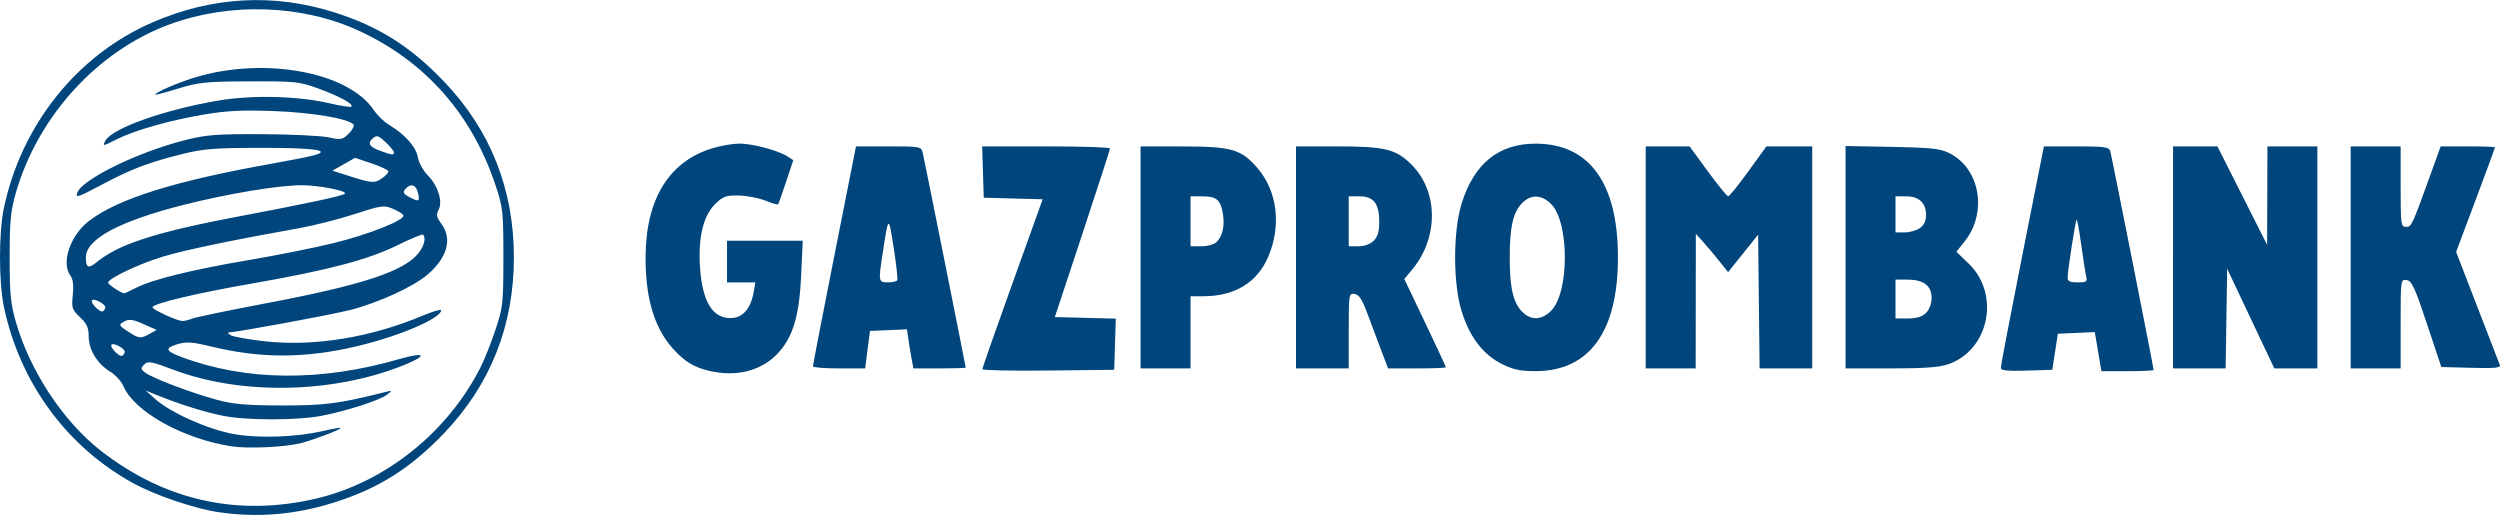
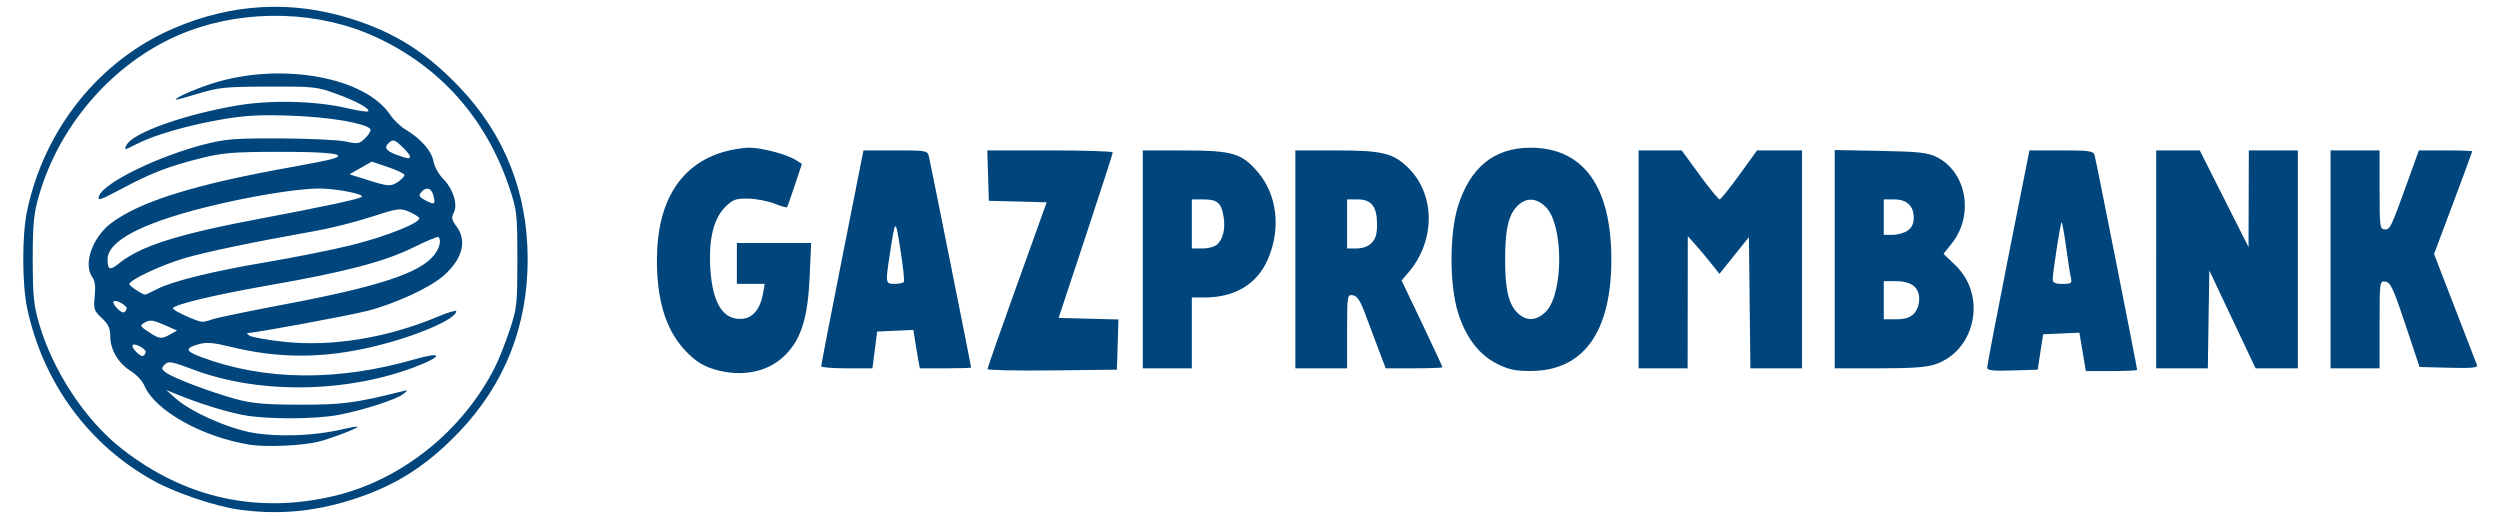
- <svg xmlns="http://www.w3.org/2000/svg" height="515" viewBox="0 0 288.24 59.36" width="2500">
+ <svg xmlns="http://www.w3.org/2000/svg" height="515" viewBox="-.15 -.797 288.496 60.494" width="2500">
  <path d="m25.263 59.052c-2.746-.391-7.337-1.944-9.898-3.348-7.665-4.201-13.072-11.576-14.917-20.347-.596-2.83-.598-8.539-.004-11.36 2.026-9.632 8.468-17.677 17.166-21.438 6.86-2.966 13.913-3.356 20.89-1.157 5.157 1.626 8.822 3.936 12.72 8.017 5.326 5.577 8.03 12.393 8.03 20.249s-2.704 14.67-8.03 20.249c-3.89 4.072-7.564 6.39-12.69 8.007-4.469 1.409-8.748 1.773-13.267 1.128zm11.136-1.564c7.97-1.849 15.214-7.63 19.022-15.18.444-.88 1.214-2.824 1.712-4.32.855-2.57.905-3.028.905-8.32s-.05-5.75-.905-8.32c-2.724-8.19-8.105-14.277-15.735-17.802-6.57-3.036-14.904-3.312-21.895-.726-8.276 3.06-15.143 10.597-17.673 19.398-.604 2.099-.716 3.269-.716 7.45 0 4.18.112 5.35.716 7.45 1.618 5.626 5.445 11.438 9.748 14.804 7.374 5.77 15.799 7.66 24.821 5.566zm-9.756-6.043c-5.581-.882-11.175-4.005-12.409-6.929-.23-.545-.931-1.308-1.558-1.696-1.492-.922-2.453-2.517-2.453-4.071 0-.977-.214-1.445-.999-2.186-.924-.872-.985-1.062-.83-2.565.115-1.116.027-1.816-.282-2.238-1.09-1.491.001-4.661 2.175-6.316 3.38-2.573 9.974-4.622 21.376-6.64 2.024-.358 4.112-.778 4.64-.934 1.919-.567-.204-.842-6.4-.832-5.216.009-6.49.112-8.96.73-3.872.968-5.85 1.727-9.346 3.588-2.602 1.385-2.915 1.485-2.69.86.563-1.557 6.961-4.681 12.433-6.07 2.438-.62 3.593-.71 8.883-.685 3.344.015 6.785.18 7.647.365 1.465.315 1.618.285 2.359-.456.436-.435.667-.908.513-1.05-.74-.683-4.787-1.358-9.118-1.52-3.61-.136-5.438-.05-7.997.378-4.065.68-8.11 1.829-10.242 2.909-1.553.787-1.59.79-1.235.126.768-1.433 6.875-3.598 13.08-4.635 3.918-.656 9.127-.522 12.775.326 1.289.3 2.417.47 2.508.38.287-.287-1.376-1.2-3.795-2.082-2.208-.805-2.641-.85-7.935-.83-5.047.018-5.861.1-8.24.83-1.452.445-2.64.762-2.64.704 0-.266 2.619-1.397 4.644-2.006 7.948-2.392 17.606-.614 20.552 3.782.403.602 1.199 1.372 1.768 1.712 1.812 1.08 3.098 2.53 3.313 3.733.112.628.617 1.553 1.121 2.057 1.182 1.18 1.775 3.048 1.268 3.995-.304.567-.246.85.332 1.632 1.255 1.698.688 3.832-1.537 5.785-1.605 1.41-5.715 3.303-8.964 4.13-2.212.562-13.015 2.56-14.017 2.591-.176.006-.075.153.225.328s2.063.488 3.917.695c5.65.631 12.189-.427 18.178-2.943 1.188-.499 2.16-.788 2.16-.641 0 .938-4.822 2.997-9.76 4.166-5.958 1.41-11.129 1.409-16.86-.006-1.877-.463-2.73-.534-3.59-.296-1.705.47-1.649.815.249 1.525 7.462 2.792 16.069 2.874 25.167.238 3.004-.87 3.294-.415.46.721-8.135 3.26-18.672 3.474-26.486.536-2.628-.988-2.991-1.054-3.42-.62-.427.433-.412.538.142.948.858.636 5.26 2.306 8.168 3.099 1.946.53 3.395.66 7.53.671 4.968.014 6.545-.19 12-1.557.778-.195.783-.187.166.312-.77.623-4.714 1.897-7.54 2.437-2.843.543-8.646.546-11.346.007-2.168-.433-5.035-1.33-7.68-2.405l-1.28-.52 1.12.99c1.807 1.596 6.073 3.499 9.035 4.03 2.917.524 7.22.37 10.408-.37 1.007-.235 1.874-.384 1.926-.332.139.14-3.091 1.377-4.57 1.75-1.87.474-6.147.667-8.059.365zm-12.26-10.905c0-.373-1.277-1.062-1.52-.82-.266.267.913 1.485 1.242 1.281.153-.094.278-.301.278-.46zm2.88-2.062.8-.447-1.517-.675c-1.21-.539-1.651-.602-2.187-.316-.738.395-.704.471.581 1.295 1.082.694 1.312.708 2.323.143zm4.935-1.76c.45-.172 4.239-.958 8.42-1.748 11.174-2.11 15.986-3.696 17.652-5.814.64-.814.865-1.749.507-2.107-.091-.091-1.423.458-2.96 1.22-3.333 1.653-8.014 2.885-16.755 4.41-6.534 1.14-11.48 2.322-11.48 2.744 0 .257 2.766 1.534 3.42 1.579.208.014.747-.114 1.196-.285zm-10.055-1.298c0-.373-1.277-1.062-1.52-.82-.266.267.913 1.485 1.242 1.281.153-.094.278-.301.278-.46zm3.537-2.241c1.9-.97 6.493-2.102 12.943-3.193 3.168-.535 7.56-1.412 9.76-1.948 4.195-1.023 8.438-2.72 8.113-3.247-.106-.17-.667-.507-1.249-.75-.975-.408-1.312-.36-4.36.632-1.818.59-4.672 1.318-6.344 1.617-7.66 1.367-13.18 2.516-15.68 3.264-2.766.827-6.4 2.546-6.4 3.028 0 .21 1.453 1.178 1.852 1.233.051.007.665-.28 1.365-.636zm-1.662-4.693c2.692-1.195 6.614-2.231 13.099-3.461 8.585-1.629 12.349-2.434 12.642-2.705.343-.317-3.006-.972-4.971-.972-2.666 0-8.499.969-13.593 2.257-7.423 1.878-11.292 3.952-11.292 6.053 0 1.275.297 1.366 1.404.43.548-.462 1.768-1.184 2.711-1.602zm34.157-6.323c-.227-.903-.87-1.06-1.455-.357-.308.372-.21.548.521.932 1.08.567 1.202.491.934-.575zm-4.104-1.633c.392-.274.712-.621.712-.771s-.866-.565-1.923-.922l-1.923-.65-1.308.744-1.308.743 2.031.643c2.55.808 2.846.825 3.72.213zm1.352-2.962c0-.143-.427-.67-.949-1.17-.803-.769-1.025-.844-1.45-.491-.702.582-.464 1.011.818 1.474 1.356.49 1.58.517 1.58.187zm36.39 25.19c-1.81-.426-2.868-1.065-4.197-2.535-2.193-2.428-3.221-5.89-3.182-10.715.055-6.637 2.752-10.955 7.776-12.447.95-.282 2.325-.513 3.053-.513 1.488 0 4.439.784 5.5 1.461l.7.447-.826 2.486c-.454 1.367-.87 2.54-.926 2.606s-.716-.126-1.467-.426c-.751-.301-2.122-.565-3.047-.586-1.452-.034-1.816.089-2.66.897-1.416 1.357-2.034 3.77-1.84 7.183.242 4.24 1.525 6.26 3.829 6.03 1.184-.117 2.053-1.186 2.356-2.898l.212-1.2h-3.271v-4.8h8.726l-.173 3.92c-.211 4.798-.97 7.283-2.801 9.17-1.873 1.93-4.726 2.635-7.763 1.92zm31.45-.204c0-.136 1.564-4.598 3.477-9.916l3.476-9.67-3.396-.09-3.397-.09-.092-2.96-.092-2.96h7.372c4.054 0 7.37.108 7.368.24s-1.434 4.56-3.182 9.84l-3.18 9.6 3.515.09 3.514.09-.091 2.95-.092 2.95-7.6.085c-4.18.048-7.6-.024-7.6-.16zm59.89-.6c-2.147-1.071-3.696-3.09-4.618-6.023-1.02-3.24-1.02-9.287 0-12.527 1.441-4.581 4.289-6.863 8.55-6.85 6.18.02 9.458 4.564 9.458 13.114s-3.277 13.093-9.458 13.113c-1.8.005-2.596-.162-3.931-.828zm5.69-6.137c2.102-2.102 2.102-10.196 0-12.299-1.1-1.1-2.313-1.147-3.329-.131-1.059 1.059-1.448 2.746-1.448 6.28s.39 5.222 1.448 6.282c1.016 1.015 2.229.968 3.328-.132zm51.846 6.583c-.008-.227 1.106-6.064 2.474-12.972l2.49-12.56h3.743c3.288 0 3.764.068 3.91.56.164.548 4.997 24.941 4.997 25.219 0 .077-1.355.14-3.011.14h-3.011l-.38-2.253-.38-2.254-2.13.094-2.128.094-.32 2.08-.32 2.08-2.96.092c-2.243.07-2.964-.008-2.974-.32zm9.834-10.572c-.092-.396-.351-2.05-.574-3.673s-.46-2.9-.525-2.835c-.14.14-1.027 5.855-1.036 6.668-.004.43.26.56 1.15.56 1.033 0 1.136-.076.985-.72zm-146.793 10.4c-.008-.132 1.106-5.892 2.475-12.8l2.488-12.56h3.76c3.633 0 3.764.024 3.93.72.187.78 4.96 24.636 4.96 24.788 0 .05-1.356.092-3.014.092h-3.014l-.169-.88a73.784 73.784 0 0 1 -.376-2.254l-.207-1.374-2.13.094-2.13.094-.277 2.16-.277 2.16h-3.003c-1.651 0-3.009-.108-3.016-.24zm9.718-9.92c.078-.132-.107-1.824-.411-3.76-.598-3.802-.588-3.808-1.291.8-.475 3.115-.46 3.2.619 3.2.517 0 1.005-.108 1.083-.24zm28.056-2.64v-12.8l4.88.007c5.651.008 6.74.326 8.617 2.52 2.283 2.666 2.754 6.641 1.213 10.223-1.274 2.962-3.867 4.53-7.492 4.53h-1.458v8.32h-5.76zm8.776-1.783c.677-.677.94-1.856.718-3.223-.264-1.627-.731-2.034-2.334-2.034h-1.4v5.76h1.257c.715 0 1.473-.217 1.76-.503zm9.144 1.783v-12.8h4.683c5.557 0 6.84.311 8.627 2.095 3.136 3.131 3.145 8.49.021 12.189l-.848 1.004 2.399 5.025c1.318 2.764 2.398 5.084 2.398 5.156s-1.5.13-3.332.13h-3.332l-.82-2.16a861.863 861.863 0 0 1 -1.592-4.24c-.58-1.557-.943-2.105-1.449-2.182-.659-.1-.675.003-.675 4.24v4.343h-6.08zm8.96-1.92c.461-.462.64-1.067.64-2.17 0-2.103-.648-2.95-2.258-2.95h-1.262v5.76h1.12c.693 0 1.363-.244 1.76-.64zm31.36 1.92v-12.8h5.06l2.105 2.88c1.158 1.584 2.216 2.877 2.35 2.874.135-.003 1.18-1.3 2.323-2.88l2.078-2.874h5.284v25.6h-6.069l-.086-7.709-.085-7.708-1.731 2.16-1.731 2.16-.99-1.245a56.907 56.907 0 0 0 -1.859-2.212l-.87-.966-.01 7.76-.009 7.76h-5.76zm23.04-.021v-12.821l5.36.1c4.506.086 5.557.2 6.597.716 3.551 1.763 4.438 6.847 1.775 10.18l-.954 1.195 1.417 1.366c3.66 3.524 2.38 9.934-2.317 11.591-1.042.368-2.735.494-6.639.494h-5.24v-12.821zm9.28 6.42c.392-.391.64-1.066.64-1.741 0-1.4-.929-2.098-2.792-2.098h-1.368v4.48h1.44c1.013 0 1.63-.19 2.08-.64zm-.712-9.777c.477-.334.712-.828.712-1.495 0-1.407-.803-2.167-2.29-2.167h-1.23v4.16h1.048c.577 0 1.37-.224 1.76-.498zm29.192 3.378v-12.8h5.116l2.865 5.68 2.865 5.68.017-5.68.017-5.68h5.76v25.6h-4.965l-2.719-5.748-2.717-5.747-.088 5.747-.087 5.748h-6.065v-12.8zm20.48 0v-12.8h5.76v4.64c0 4.369.036 4.64.617 4.64.647 0 .678-.069 2.93-6.32l1.067-2.96h3.133c1.723 0 3.133.05 3.133.112s-1.009 2.8-2.241 6.085l-2.241 5.972 2.44 6.315 2.6 6.727c.124.323-.584.392-3.294.32l-3.452-.091-1.651-4.96c-1.406-4.222-1.755-4.976-2.347-5.063-.688-.1-.694-.055-.694 5.04v5.143h-5.76z" fill="#00457c" />
</svg>
